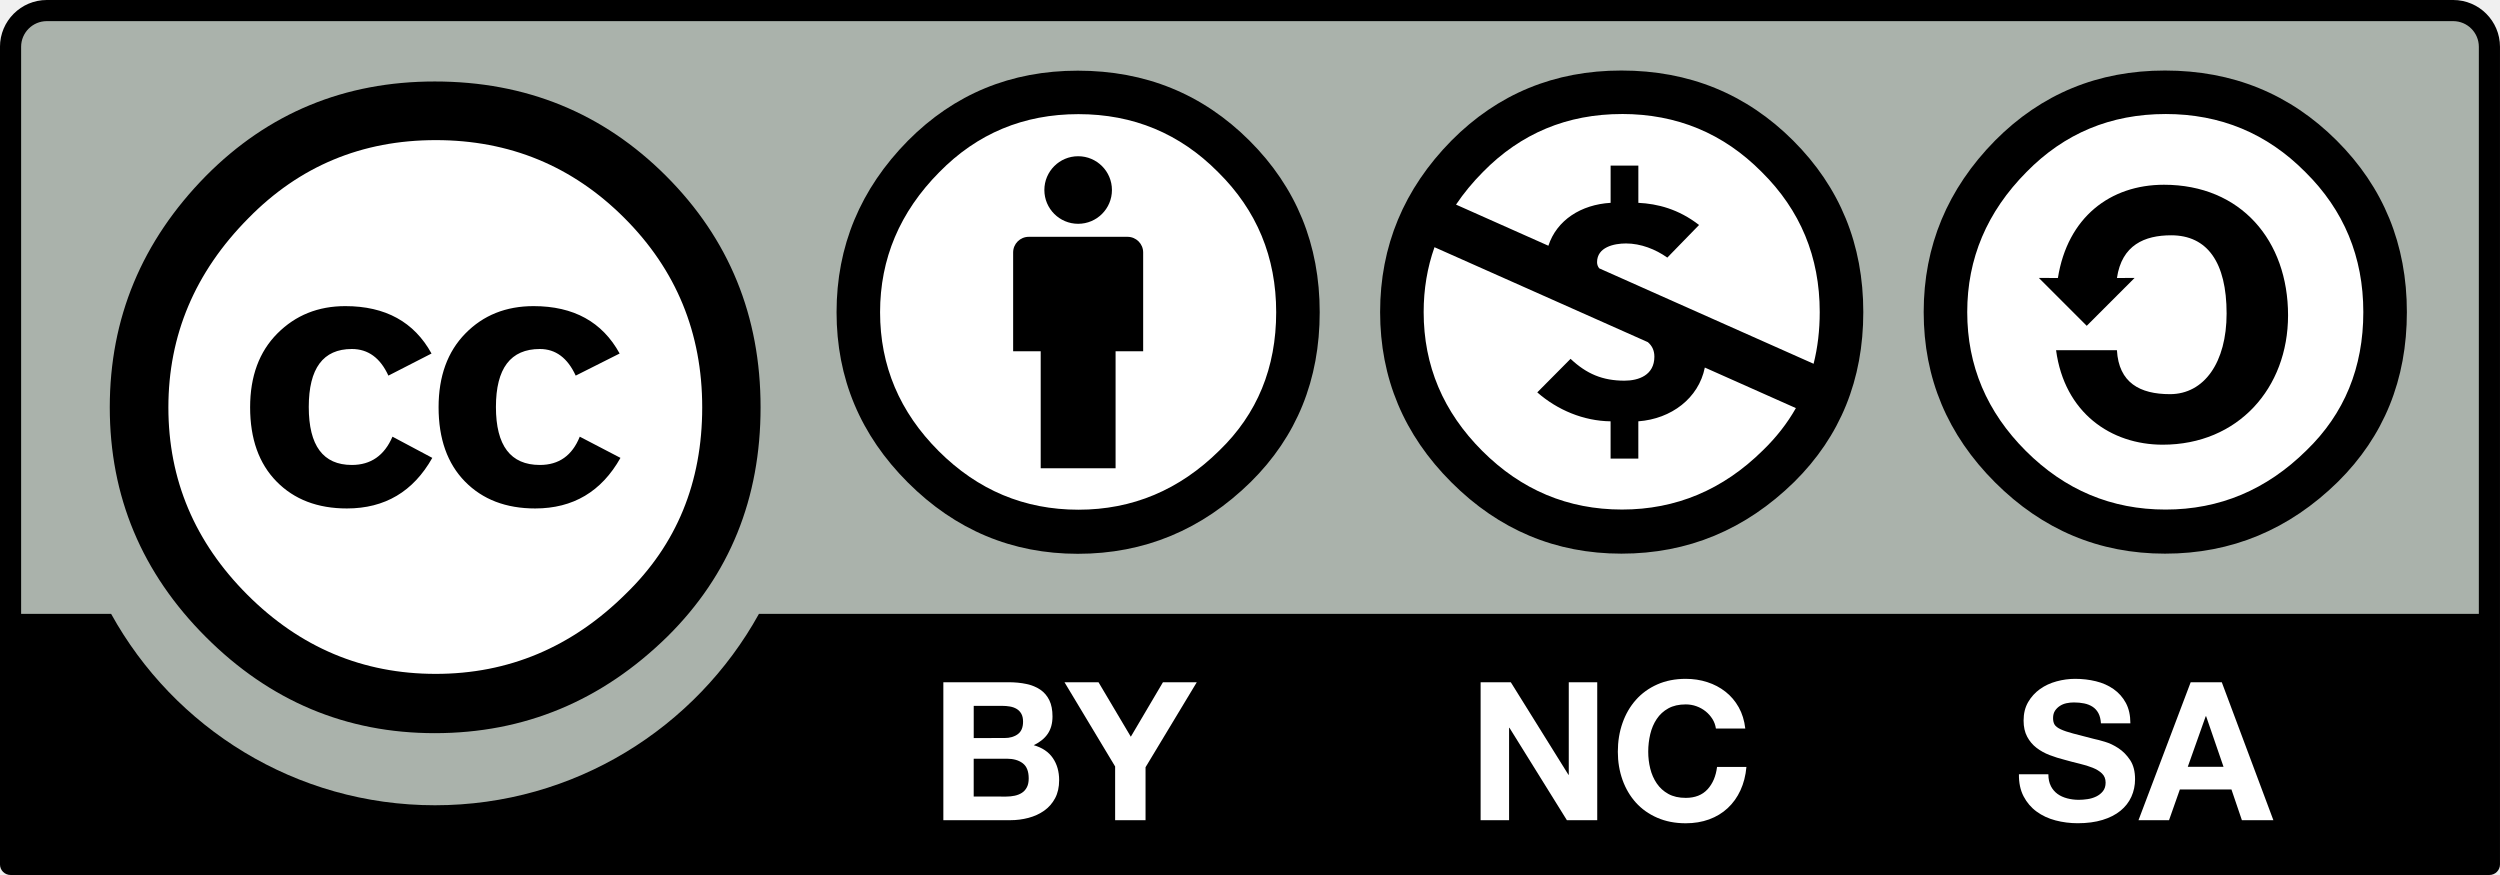
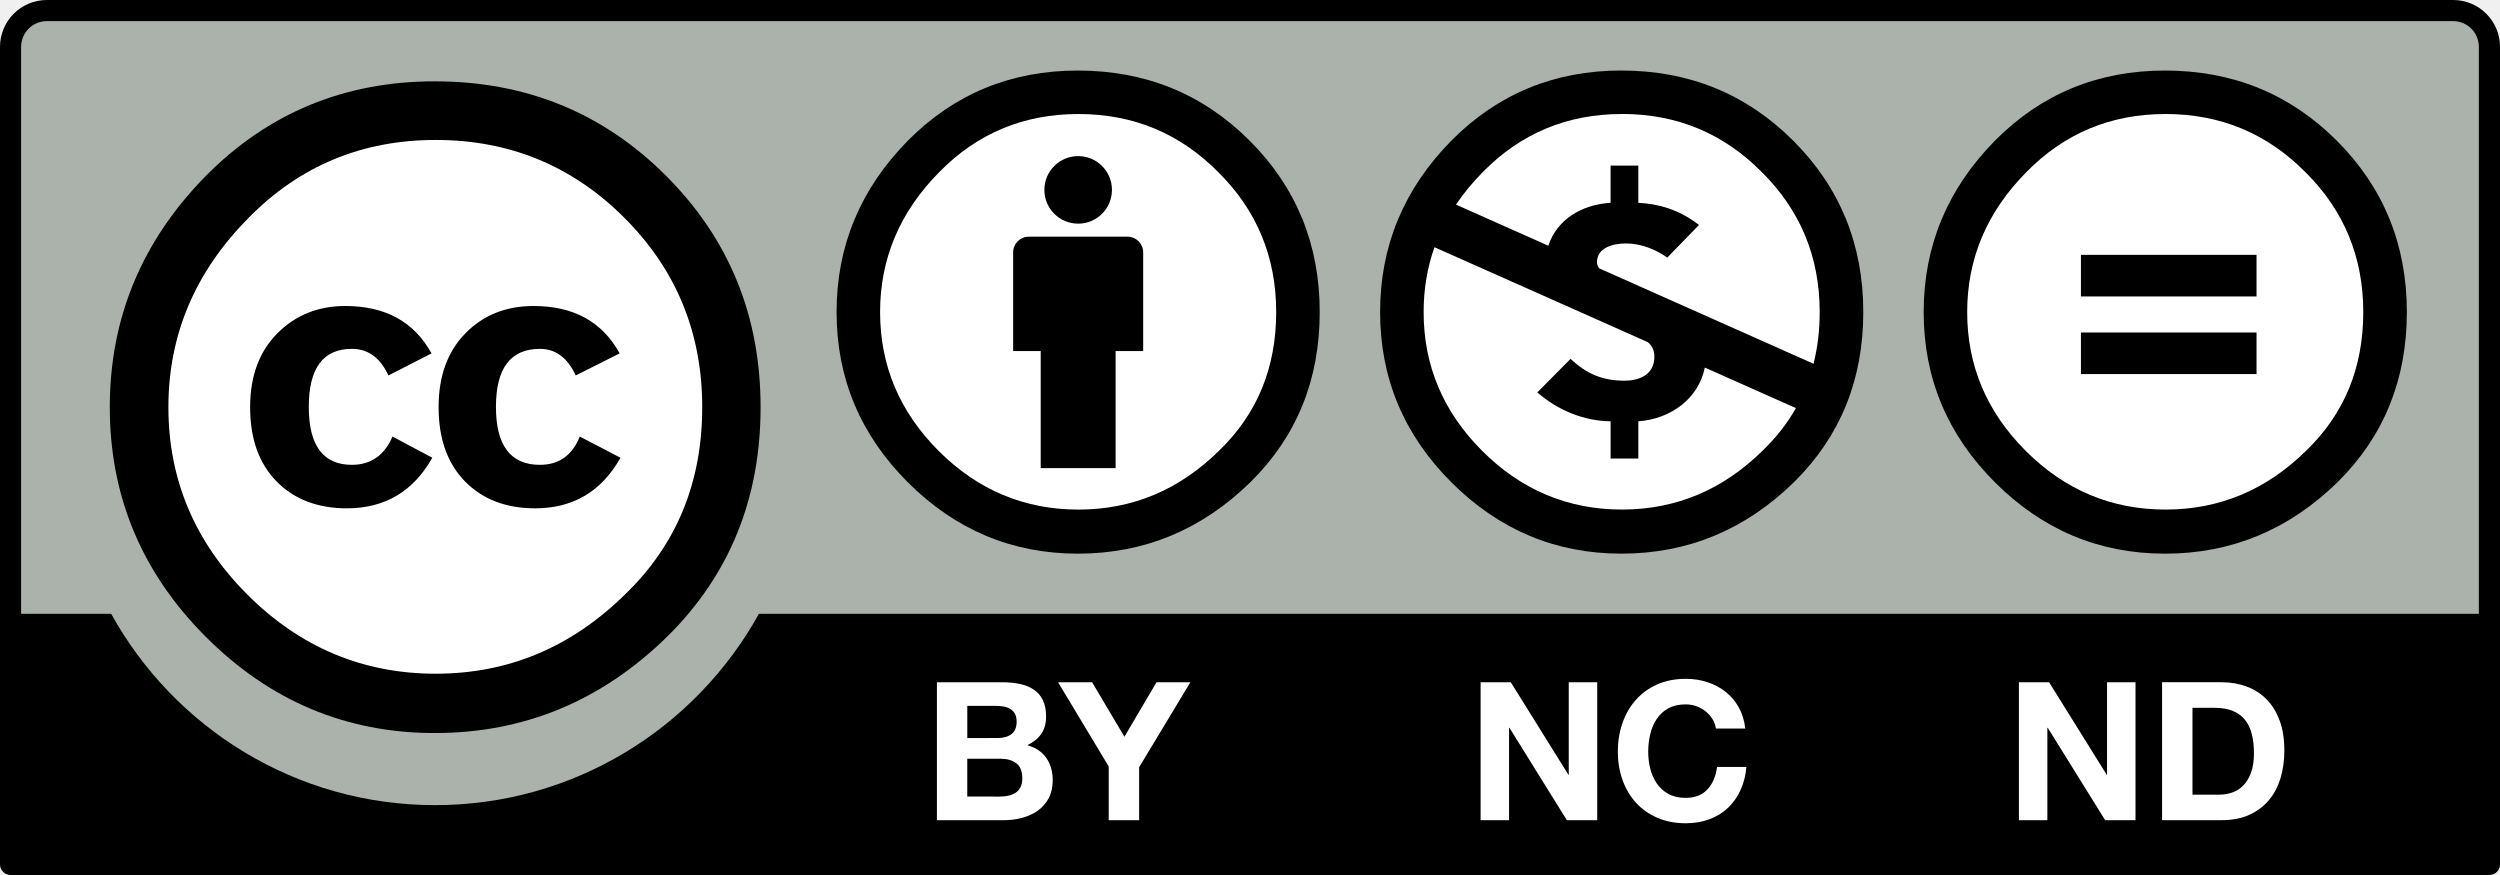
<svg xmlns="http://www.w3.org/2000/svg" height="42" width="120">
-   <g transform="matrix(.9937808 0 0 .9936696 -437.1233 -74.43691)">
-     <path d="m443.289 75.367 114.063.203c1.594 0 3.018-.236 3.018 3.181l-.14 37.567h-119.82v-37.707c0-1.685.163-3.244 2.879-3.244z" fill="#aab2ab" />
-     <path d="m558.349 74.911h-116.229c-1.247 0-2.262 1.015-2.262 2.261v39.496c0 .282.229.51.511.51h119.729c.282 0 .511-.229.511-.51v-39.496c0-1.247-1.015-2.261-2.261-2.261zm-116.229 1.021h116.229c.684 0 1.239.556 1.239 1.24v27.394h-83.073c-3.045 5.506-8.912 9.244-15.645 9.244-6.734 0-12.6-3.735-15.643-9.244h-4.348c0-11.497 0-27.394 0-27.394-0-.684.557-1.24 1.24-1.24z" />
+   <g transform="matrix(.9937728 0 0 .9936696 -437.1198 0)">
+     <path d="m443.29.449 114.063.203c1.594 0 3.018-.237 3.018 3.18l-.14 37.567h-119.82v-37.707c0-1.685.163-3.244 2.879-3.244z" fill="#aab2ab" />
+     <path d="m558.35 0h-116.229c-1.247 0-2.262 1.015-2.262 2.261v39.496c0 .282.229.51.511.51h119.73c.282 0 .511-.229.511-.51v-39.496c0-1.247-1.015-2.261-2.261-2.261zm-116.229 1.021h116.229c.684 0 1.239.556 1.239 1.24v27.388h-83.073c-3.045 5.505-8.912 9.244-15.645 9.244-6.734 0-12.6-3.735-15.643-9.244h-4.349c0-11.497 0-27.388 0-27.388-0-.684.557-1.24 1.24-1.24z" />
    <g transform="matrix(.872921 0 0 .872921 50.12536 143.2144)">
-       <path cx="296.354" cy="264.358" d="m486.266-55.707c.006 8.681-7.028 15.722-15.708 15.727-8.68.006-15.722-7.028-15.727-15.708 0-.007 0-.012 0-.019-.006-8.681 7.028-15.722 15.708-15.727 8.681-.005 15.723 7.028 15.727 15.708z" fill="#fff" rx="22.94" ry="22.94" type="arc" />
-       <path d="m772.942-167.574c3.485 3.485 5.228 7.753 5.228 12.802 0 5.049-1.713 9.272-5.138 12.668-3.636 3.576-7.932 5.364-12.89 5.364-4.898 0-9.12-1.773-12.664-5.32-3.546-3.545-5.318-7.782-5.318-12.712 0-4.929 1.772-9.196 5.318-12.802 3.455-3.487 7.677-5.229 12.664-5.229 5.049 0 9.315 1.743 12.801 5.229zm-23.119 2.345c-2.947 2.976-4.42 6.463-4.42 10.462s1.459 7.456 4.374 10.371c2.918 2.917 6.389 4.375 10.418 4.375s7.53-1.473 10.507-4.419c2.826-2.736 4.239-6.178 4.239-10.327 0-4.117-1.436-7.613-4.308-10.484-2.871-2.871-6.35-4.307-10.438-4.307s-7.547 1.443-10.372 4.329zm7.754 8.703c-.45-.982-1.123-1.473-2.023-1.473-1.589 0-2.383 1.07-2.383 3.209 0 2.14.794 3.208 2.383 3.208 1.049 0 1.799-.521 2.249-1.565l2.203 1.173c-1.05 1.865-2.626 2.799-4.725 2.799-1.62 0-2.918-.497-3.892-1.49-.975-.993-1.463-2.363-1.463-4.109 0-1.715.503-3.077 1.508-4.085 1.005-1.009 2.258-1.513 3.758-1.513 2.221 0 3.809.875 4.771 2.623zm10.364 0c-.451-.982-1.112-1.473-1.982-1.473-1.621 0-2.432 1.07-2.432 3.209 0 2.14.811 3.208 2.432 3.208 1.052 0 1.788-.521 2.207-1.565l2.252 1.173c-1.048 1.865-2.621 2.799-4.718 2.799-1.618 0-2.912-.497-3.886-1.49-.972-.993-1.46-2.363-1.46-4.109 0-1.715.495-3.077 1.484-4.085.988-1.009 2.245-1.513 3.773-1.513 2.216 0 3.804.875 4.761 2.623z" transform="translate(-289.6157 99.0653)" />
+       <path cx="296.354" cy="264.358" d="m486.267-141.531c.006 8.68-7.028 15.721-15.708 15.727-8.68.005-15.722-7.028-15.727-15.708 0-.007 0-.013 0-.019-.006-8.681 7.028-15.722 15.708-15.727 8.681-.005 15.723 7.028 15.727 15.708z" fill="#fff" rx="22.94" ry="22.94" type="arc" />
+       <path d="m772.943-253.398c3.485 3.485 5.228 7.753 5.228 12.802 0 5.049-1.713 9.271-5.138 12.668-3.636 3.576-7.932 5.364-12.89 5.364-4.898 0-9.12-1.773-12.664-5.32-3.546-3.546-5.318-7.783-5.318-12.712 0-4.929 1.772-9.196 5.318-12.802 3.455-3.487 7.677-5.229 12.664-5.229 5.049 0 9.315 1.742 12.801 5.229zm-23.119 2.344c-2.947 2.976-4.42 6.463-4.42 10.462 0 3.998 1.459 7.455 4.374 10.371 2.918 2.916 6.389 4.374 10.418 4.374s7.53-1.473 10.507-4.419c2.826-2.736 4.239-6.177 4.239-10.326 0-4.118-1.436-7.614-4.308-10.485-2.871-2.871-6.35-4.307-10.438-4.307s-7.547 1.443-10.372 4.329zm7.754 8.703c-.45-.982-1.123-1.472-2.023-1.472-1.589 0-2.383 1.07-2.383 3.209 0 2.14.794 3.208 2.383 3.208 1.049 0 1.799-.521 2.249-1.565l2.203 1.173c-1.05 1.865-2.626 2.799-4.726 2.799-1.62 0-2.918-.497-3.892-1.49-.976-.993-1.463-2.363-1.463-4.108 0-1.716.503-3.077 1.508-4.086s2.258-1.512 3.758-1.512c2.221 0 3.809.874 4.771 2.622zm10.364 0c-.451-.982-1.112-1.472-1.982-1.472-1.621 0-2.432 1.07-2.432 3.209 0 2.14.811 3.208 2.432 3.208 1.052 0 1.788-.521 2.207-1.565l2.252 1.173c-1.048 1.865-2.621 2.799-4.718 2.799-1.618 0-2.912-.497-3.886-1.49-.972-.993-1.46-2.363-1.46-4.108 0-1.716.494-3.077 1.483-4.086.988-1.009 2.245-1.512 3.773-1.512 2.216 0 3.804.874 4.761 2.622z" transform="translate(-289.6157 99.0653)" />
    </g>
-     <circle cx="491.946" cy="90.232" fill="#fff" r="10.806" />
-     <path d="m495.074 87.105c0-.416-.338-.754-.754-.754h-4.772c-.416 0-.754.337-.754.754v4.773h1.331v5.652h3.617v-5.652h1.332v-4.773z" />
-     <circle cx="491.934" cy="84.09" r="1.632" />
-     <path clip-rule="evenodd" d="m491.918 78.325c-3.231 0-5.968 1.128-8.207 3.384-2.298 2.333-3.446 5.096-3.446 8.285s1.148 5.932 3.446 8.227c2.298 2.294 5.034 3.442 8.207 3.442 3.213 0 5.998-1.157 8.354-3.472 2.22-2.197 3.329-4.93 3.329-8.197s-1.129-6.029-3.388-8.285-5.023-3.384-8.296-3.384zm.03 2.1c2.648 0 4.896.934 6.746 2.801 1.87 1.847 2.805 4.104 2.805 6.768 0 2.684-.915 4.911-2.746 6.681-1.928 1.906-4.196 2.858-6.805 2.858-2.61 0-4.859-.943-6.748-2.83-1.889-1.886-2.833-4.123-2.833-6.709s.954-4.842 2.862-6.768c1.831-1.867 4.07-2.801 6.719-2.801z" fill-rule="evenodd" />
    <g fill="#fff">
      <g enable-background="new">
-         <path d="m488.563 107.867c.317 0 .607.028.869.084s.486.147.674.275c.187.127.331.297.435.508.103.212.154.473.154.784 0 .336-.076.615-.229.839-.152.225-.379.407-.678.551.412.118.72.325.923.621s.305.652.305 1.069c0 .336-.065.627-.196.873-.131.245-.308.446-.529.602-.221.156-.474.271-.757.346-.284.075-.575.112-.875.112h-3.236v-6.664h3.142zm-.188 2.695c.262 0 .477-.062.645-.187.169-.124.253-.325.253-.604 0-.155-.028-.283-.084-.382-.057-.1-.131-.177-.225-.233-.094-.056-.201-.095-.322-.116-.122-.021-.248-.032-.379-.032h-1.373v1.555zm.086 2.828c.144 0 .28-.014.411-.042s.246-.075.347-.14c.1-.065.179-.154.238-.267.059-.111.089-.255.089-.429 0-.342-.097-.586-.29-.732-.193-.146-.449-.219-.767-.219h-1.6v1.828z" />
-         <path d="m491.274 107.867h1.643l1.561 2.632 1.552-2.632h1.634l-2.475 4.106v2.558h-1.469v-2.595z" />
+         <path d="m488.253 32.956c.317 0 .608.028.87.084s.485.147.673.275c.187.127.331.297.435.508.103.212.154.473.154.784 0 .336-.076.615-.229.839-.152.225-.378.407-.678.551.412.118.72.325.923.621s.305.652.305 1.069c0 .336-.065.627-.196.873-.131.245-.308.446-.528.602-.222.156-.475.271-.758.346-.284.075-.575.112-.875.112h-3.236v-6.664h3.142zm-.187 2.695c.261 0 .477-.062.645-.187s.252-.325.252-.604c0-.155-.028-.283-.084-.382-.057-.1-.131-.177-.225-.233-.094-.056-.201-.095-.322-.116s-.248-.032-.379-.032h-1.373v1.555zm.085 2.828c.144 0 .28-.014.411-.042s.246-.075.347-.14c.1-.065.179-.154.238-.267.06-.111.089-.255.089-.429 0-.342-.097-.586-.29-.732-.193-.146-.448-.219-.767-.219h-1.6v1.828z" />
+         <path d="m490.964 32.956h1.644l1.561 2.632 1.551-2.632h1.634l-2.474 4.106v2.558h-1.469v-2.595z" />
      </g>
      <g enable-background="new">
-         <path d="m538.916 112.884c.081.155.188.281.321.378s.29.168.471.215c.18.047.365.07.559.07.13 0 .27-.011.419-.033.148-.021.288-.063.419-.126.13-.062.238-.147.326-.257.086-.108.13-.247.13-.415 0-.181-.058-.326-.173-.438-.114-.112-.266-.205-.451-.28-.187-.074-.398-.14-.634-.196-.236-.056-.476-.118-.718-.187-.249-.062-.491-.139-.728-.229-.235-.09-.447-.207-.634-.351-.186-.143-.337-.321-.451-.536-.115-.215-.173-.475-.173-.779 0-.343.073-.64.219-.892.146-.252.338-.462.573-.631.236-.168.504-.292.803-.373.298-.081.597-.121.895-.121.349 0 .683.039 1.003.117.319.077.604.204.853.378.249.175.446.397.593.668.146.271.219.6.219.985h-1.422c-.013-.199-.054-.364-.125-.494-.071-.131-.166-.233-.284-.309-.117-.074-.252-.128-.403-.158-.151-.031-.317-.047-.497-.047-.117 0-.235.013-.353.037-.118.025-.225.068-.32.131-.097.062-.175.14-.237.233-.062.094-.093.212-.093.354 0 .131.024.237.074.317.05.081.147.156.294.225s.348.137.605.205.596.156 1.012.262c.124.024.297.07.517.136.221.065.44.169.657.312.218.144.405.335.564.574.158.239.237.546.237.92 0 .305-.06.588-.178.85s-.294.487-.527.677c-.233.19-.522.338-.868.443-.345.106-.744.159-1.199.159-.367 0-.723-.046-1.068-.136-.346-.091-.65-.232-.914-.426-.265-.193-.475-.44-.631-.739-.155-.299-.23-.653-.224-1.064h1.422c-0.0.224.04.414.121.569z" />
-         <path d="m547.172 107.867 2.492 6.664h-1.521l-.504-1.484h-2.492l-.523 1.484h-1.475l2.521-6.664zm.084 4.086-.84-2.443h-.02l-.867 2.443z" />
+         <path d="m512.831 32.956 2.784 4.471h.016v-4.471h1.375v6.664h-1.466l-2.773-4.462h-.019v4.462h-1.375v-6.664z" />
+         <path d="m522.569 34.731c-.087-.141-.196-.264-.327-.369s-.278-.188-.443-.247c-.165-.06-.338-.089-.518-.089-.33 0-.61.063-.841.191-.23.127-.417.298-.56.513-.144.215-.248.459-.313.732s-.098.557-.098.849c0 .28.032.553.098.816.065.265.17.503.313.714.143.212.329.381.56.509s.511.191.841.191c.447 0 .798-.137 1.05-.411.252-.273.406-.635.462-1.083h1.419c-.037.417-.134.794-.289 1.13-.155.337-.361.623-.616.86s-.554.418-.896.543c-.342.125-.719.188-1.129.188-.511 0-.97-.089-1.378-.267-.407-.177-.752-.422-1.032-.732-.281-.312-.496-.678-.646-1.098-.149-.421-.225-.873-.225-1.359 0-.498.075-.96.225-1.387s.364-.799.646-1.116c.28-.317.625-.566 1.032-.747.408-.181.867-.271 1.378-.271.367 0 .714.053 1.041.159.326.105.619.26.877.463.259.202.472.453.64.752s.273.642.317 1.027h-1.419c-.024-.168-.081-.322-.168-.462z" />
      </g>
      <g enable-background="new">
-         <path d="m512.831 107.867 2.784 4.471h.016v-4.471h1.375v6.664h-1.466l-2.773-4.462h-.019v4.462h-1.375v-6.664z" />
-         <path d="m522.569 109.643c-.087-.141-.196-.264-.327-.369s-.278-.188-.443-.247c-.165-.06-.338-.089-.518-.089-.33 0-.61.063-.841.191-.23.127-.417.298-.56.513-.144.215-.248.459-.313.732s-.098.557-.098.849c0 .28.032.553.098.816.065.265.17.503.313.714.143.212.329.381.56.509s.511.191.841.191c.447 0 .798-.137 1.05-.411.252-.273.406-.635.462-1.083h1.419c-.037.417-.134.794-.289 1.13-.155.337-.361.623-.616.86s-.554.418-.896.543c-.342.125-.719.188-1.129.188-.511 0-.97-.089-1.378-.267-.407-.177-.752-.422-1.032-.732-.28-.312-.496-.678-.646-1.098-.149-.421-.225-.873-.225-1.359 0-.498.075-.96.225-1.387s.365-.799.646-1.116.625-.566 1.032-.747c.408-.181.867-.271 1.378-.271.367 0 .714.053 1.04.159.327.105.62.26.878.463.259.202.472.453.64.752s.273.642.317 1.027h-1.419c-.025-.168-.081-.322-.168-.462z" />
+         <path d="m538.831 32.956 2.784 4.471h.016v-4.471h1.375v6.664h-1.466l-2.773-4.462h-.019v4.462h-1.375v-6.664z" />
+         <path d="m547.167 32.956c.431 0 .83.068 1.201.205s.691.343.963.616c.271.273.482.616.635 1.026.153.411.229.894.229 1.447 0 .485-.062.933-.187 1.344-.125.41-.313.766-.565 1.063-.253.299-.567.534-.944.705s-.82.257-1.332.257h-2.878v-6.664h2.878zm-.103 5.43c.212 0 .417-.034.616-.103s.377-.182.532-.341c.155-.158.28-.364.374-.619.093-.255.14-.566.14-.933 0-.336-.032-.639-.098-.909s-.173-.502-.322-.694-.347-.341-.593-.443-.55-.153-.91-.153h-1.046v4.195h1.307z" />
      </g>
    </g>
-     <g transform="matrix(.624995 0 0 .624995 152.2987 316.9328)">
-       <path cx="475.971" cy="252.086" d="m644.576-363.116c.008 9.412-7.617 17.048-17.03 17.055-9.413.005-17.047-7.617-17.055-17.031 0-.007 0-.016 0-.023-.006-9.412 7.619-17.048 17.03-17.055 9.413-.007 17.047 7.618 17.055 17.029z" fill="#fff" rx="29.21" ry="29.21" type="arc" />
-       <g transform="translate(-23.9521 -89.72962)">
-         <path d="m651.364-292.057c-5.172 0-9.55 1.805-13.131 5.413-3.677 3.734-5.516 8.154-5.516 13.257s1.839 9.49 5.516 13.163c3.675 3.672 8.053 5.508 13.131 5.508 5.141 0 9.595-1.852 13.366-5.554 3.552-3.517 5.328-7.889 5.328-13.117 0-5.227-1.806-9.647-5.422-13.257-3.614-3.608-8.037-5.413-13.272-5.413zm.047 3.361c4.238 0 7.834 1.493 10.795 4.481 2.991 2.955 4.486 6.563 4.486 10.828 0 4.294-1.464 7.856-4.394 10.69-3.083 3.048-6.714 4.573-10.888 4.573-4.175 0-7.773-1.509-10.795-4.527-3.022-3.019-4.533-6.596-4.533-10.735s1.525-7.748 4.58-10.828c2.928-2.988 6.511-4.481 10.749-4.481z" />
-         <path d="m643.089-276.02c.744-4.698 4.05-7.209 8.195-7.209 5.959 0 9.592 4.325 9.592 10.092 0 5.628-3.866 9.999-9.686 9.999-4.005 0-7.591-2.463-8.242-7.301h4.703c.141 2.511 1.77 3.395 4.099 3.395 2.653 0 4.377-2.465 4.377-6.232 0-3.955-1.489-6.046-4.284-6.046-2.048 0-3.817.745-4.191 3.302l1.367-.009-3.702 3.703-3.702-3.703z" />
+     <g transform="matrix(1.146822 0 0 1.146822 219.0063 166.153)">
+       <path cx="475.971" cy="252.086" d="m269.618-131.735c.004 4.827-3.906 8.742-8.733 8.746-4.827.003-8.742-3.907-8.745-8.733 0-.005 0-.009 0-.013-.003-4.827 3.907-8.742 8.733-8.746 4.827-.003 8.742 3.907 8.745 8.733z" fill="#fff" rx="29.21" ry="29.21" type="arc" />
+       <path d="m260.865-141.91c2.853 0 5.264.984 7.234 2.95 1.97 1.968 2.955 4.376 2.955 7.225 0 2.848-.968 5.231-2.904 7.148-2.055 2.018-4.483 3.026-7.285 3.026-2.767 0-5.153-1.001-7.156-3.002-2.004-2-3.005-4.392-3.005-7.173 0-2.782 1.001-5.19 3.005-7.225 1.953-1.967 4.339-2.95 7.156-2.95zm-7.872 7.441c-.303.859-.456 1.77-.456 2.734 0 2.255.824 4.205 2.471 5.85 1.647 1.644 3.608 2.467 5.883 2.467 2.274 0 4.253-.831 5.934-2.493.563-.544 1.027-1.137 1.391-1.78l-3.836-1.708c-.26 1.29-1.41 2.162-2.8 2.264v1.569h-1.168v-1.569c-1.142-.013-2.245-.48-3.088-1.218l1.402-1.413c.674.635 1.35.92 2.271.92.597 0 1.259-.233 1.259-1.011 0-.275-.106-.467-.274-.611l-.971-.431-1.207-.539c-.598-.267-1.104-.491-1.612-.717zm7.899-5.61c-2.31 0-4.262.814-5.859 2.442-.434.439-.812.896-1.133 1.374l3.889 1.732c.352-1.079 1.377-1.734 2.622-1.807v-1.569h1.168v1.569c.805.039 1.687.259 2.556.933l-1.337 1.374c-.493-.35-1.116-.596-1.739-.596-.506 0-1.22.155-1.22.791 0 .097.033.182.092.258l1.301.578.88.393c.563.252 1.101.49 1.633.727l5.214 2.321c.172-.682.259-1.409.259-2.178 0-2.323-.815-4.291-2.445-5.902-1.614-1.629-3.574-2.442-5.883-2.442z" />
+     </g>
+     <g transform="matrix(.624995 0 0 .624995 312.8511 316.9328)">
+       <path cx="475.971" cy="252.086" d="m387.834-482.974c.008 9.411-7.617 17.047-17.028 17.055-9.413.005-17.049-7.618-17.055-17.031 0-.007 0-.016 0-.023-.006-9.412 7.617-17.048 17.03-17.055 9.411-.008 17.047 7.617 17.053 17.029z" fill="#fff" rx="29.21" ry="29.21" type="arc" />
+       <g transform="translate(-23.9521 -87.92102)">
+         <path d="m394.478-413.723c-5.172 0-9.55 1.803-13.133 5.413-3.677 3.734-5.514 8.152-5.514 13.257 0 5.103 1.838 9.49 5.514 13.162 3.675 3.672 8.055 5.508 13.133 5.508 5.141 0 9.595-1.852 13.366-5.553 3.55-3.517 5.328-7.89 5.328-13.117 0-5.23-1.808-9.647-5.422-13.257-3.614-3.61-8.039-5.413-13.272-5.413zm.045 3.359c4.237 0 7.836 1.495 10.797 4.483 2.991 2.956 4.484 6.564 4.484 10.829 0 4.294-1.463 7.856-4.391 10.688-3.086 3.05-6.716 4.573-10.891 4.573-4.175 0-7.774-1.508-10.795-4.527-3.022-3.017-4.533-6.596-4.533-10.733 0-4.141 1.527-7.749 4.581-10.829 2.928-2.988 6.509-4.483 10.747-4.483z" />
+         <path d="m401.555-399.478h-13.57v3.215h13.57zm0 6.001h-13.57v3.214h13.57z" />
      </g>
    </g>
-     <g transform="matrix(1.146822 0 0 1.146822 -85.92464 166.153)">
-       <path cx="475.971" cy="252.086" d="m536.237-66.415c.004 5.228-4.231 9.468-9.458 9.473-5.228.003-9.469-4.231-9.473-9.459 0-.005 0-.009 0-.014-.004-5.228 4.231-9.468 9.458-9.473 5.228-.003 9.469 4.232 9.472 9.459z" fill="#fff" rx="29.21" ry="29.21" type="arc" />
-       <path d="m526.758-76.59c2.853 0 5.263.984 7.233 2.95 1.97 1.967 2.955 4.376 2.955 7.225s-.968 5.231-2.903 7.148c-2.056 2.018-4.483 3.027-7.285 3.027-2.768 0-5.154-1.001-7.156-3.002-2.004-2-3.006-4.392-3.006-7.173s1.002-5.19 3.006-7.225c1.953-1.966 4.338-2.95 7.156-2.95zm-7.872 7.442c-.304.858-.456 1.77-.456 2.733 0 2.256.823 4.205 2.47 5.85 1.647 1.645 3.608 2.467 5.883 2.467 2.275 0 4.253-.831 5.934-2.493.562-.544 1.026-1.137 1.39-1.78l-3.835-1.708c-.26 1.291-1.41 2.162-2.801 2.265v1.569h-1.168v-1.569c-1.141-.013-2.245-.48-3.088-1.219l1.402-1.413c.675.635 1.35.92 2.271.92.598 0 1.259-.233 1.259-1.012 0-.275-.107-.467-.275-.611l-.97-.432-1.208-.538c-.598-.266-1.104-.491-1.611-.717zm7.898-5.61c-2.309 0-4.261.814-5.858 2.442-.434.438-.812.896-1.133 1.374l3.89 1.732c.352-1.079 1.377-1.734 2.621-1.807v-1.569h1.168v1.569c.805.039 1.687.26 2.557.933l-1.337 1.374c-.494-.35-1.116-.596-1.74-.596-.506 0-1.219.155-1.219.79 0 .098.032.183.091.258l1.301.579.88.393c.564.251 1.101.49 1.634.727l5.214 2.321c.172-.683.258-1.409.258-2.178 0-2.324-.815-4.29-2.444-5.901-1.614-1.629-3.575-2.442-5.884-2.442z" />
-     </g>
+     <circle cx="491.947" cy="15.314" fill="#fff" r="10.806" />
+     <path d="m495.075 12.187c0-.416-.338-.753-.754-.753h-4.772c-.416 0-.754.337-.754.753v4.773h1.331v5.652h3.617v-5.652h1.332v-4.773z" />
+     <circle cx="491.935" cy="9.172" r="1.632" />
+     <path clip-rule="evenodd" d="m491.919 3.408c-3.231 0-5.968 1.127-8.207 3.384-2.298 2.333-3.446 5.095-3.446 8.284s1.148 5.932 3.446 8.227c2.298 2.294 5.034 3.442 8.207 3.442 3.213 0 5.998-1.157 8.354-3.472 2.22-2.197 3.329-4.93 3.329-8.197s-1.129-6.028-3.388-8.284c-2.259-2.256-5.023-3.384-8.296-3.384zm.03 2.1c2.648 0 4.896.934 6.746 2.801 1.87 1.847 2.805 4.104 2.805 6.768 0 2.684-.915 4.911-2.746 6.681-1.928 1.906-4.196 2.858-6.805 2.858-2.61 0-4.859-.943-6.748-2.829-1.889-1.887-2.833-4.123-2.833-6.71 0-2.586.954-4.842 2.862-6.768 1.831-1.867 4.07-2.801 6.719-2.801z" fill-rule="evenodd" />
  </g>
</svg>
